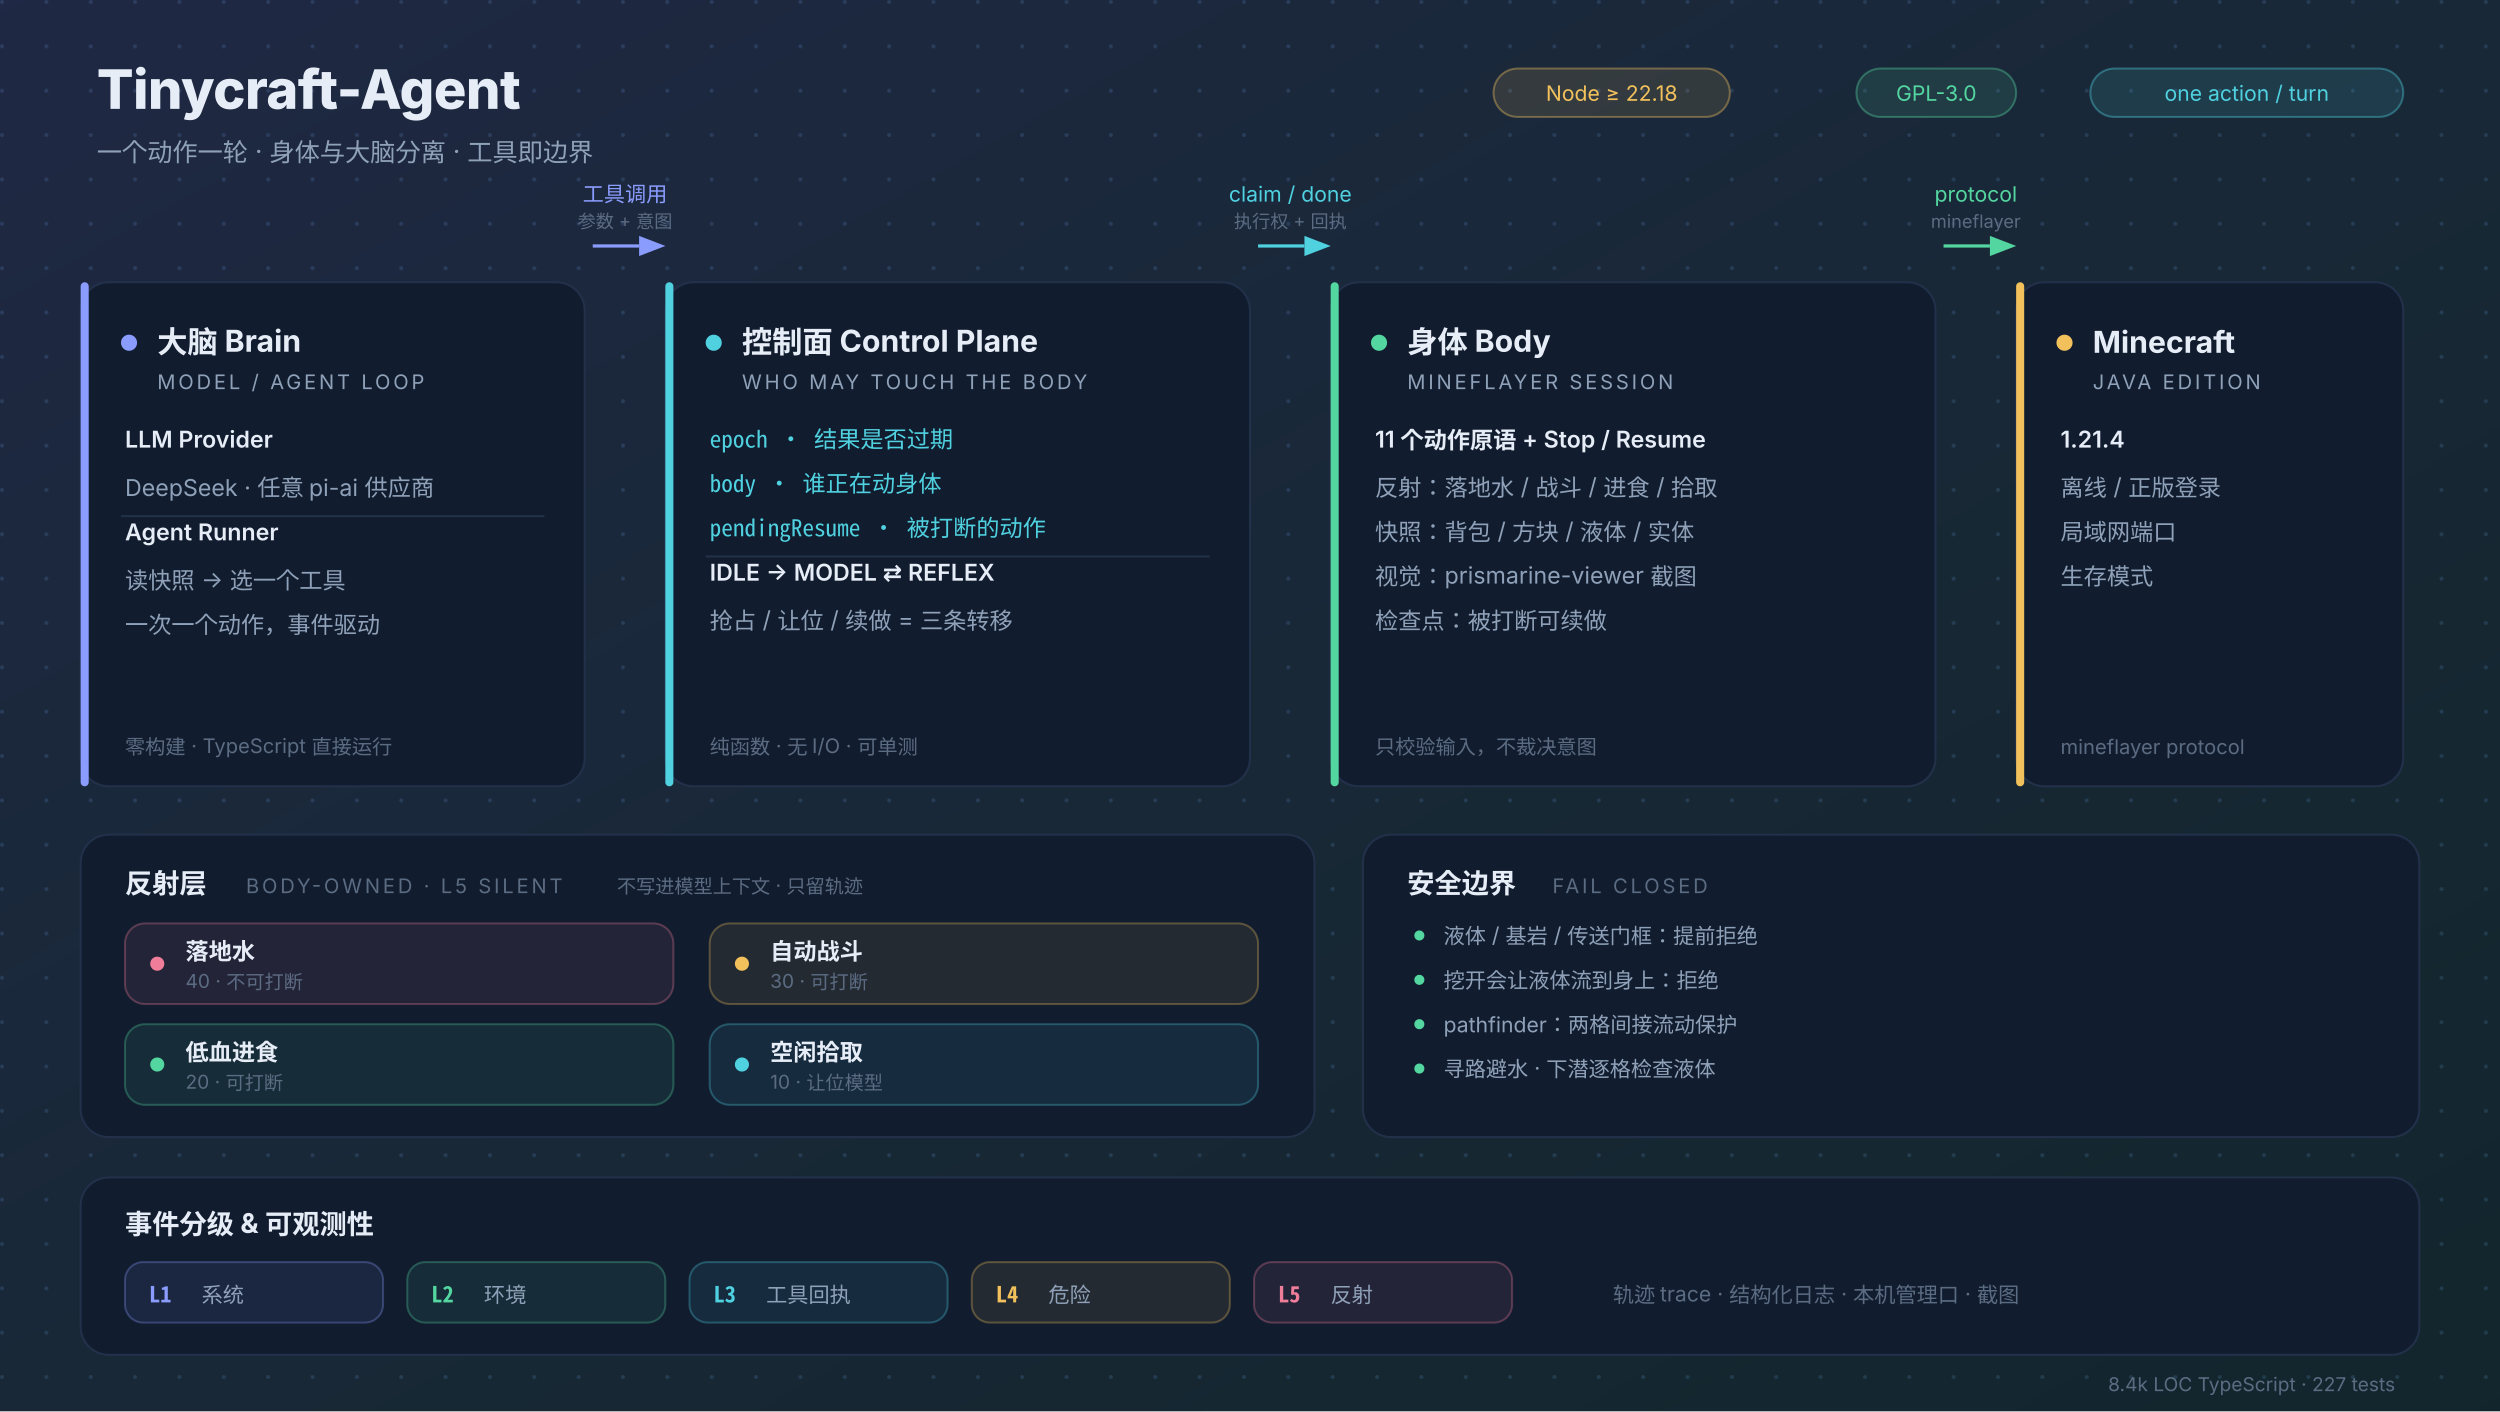
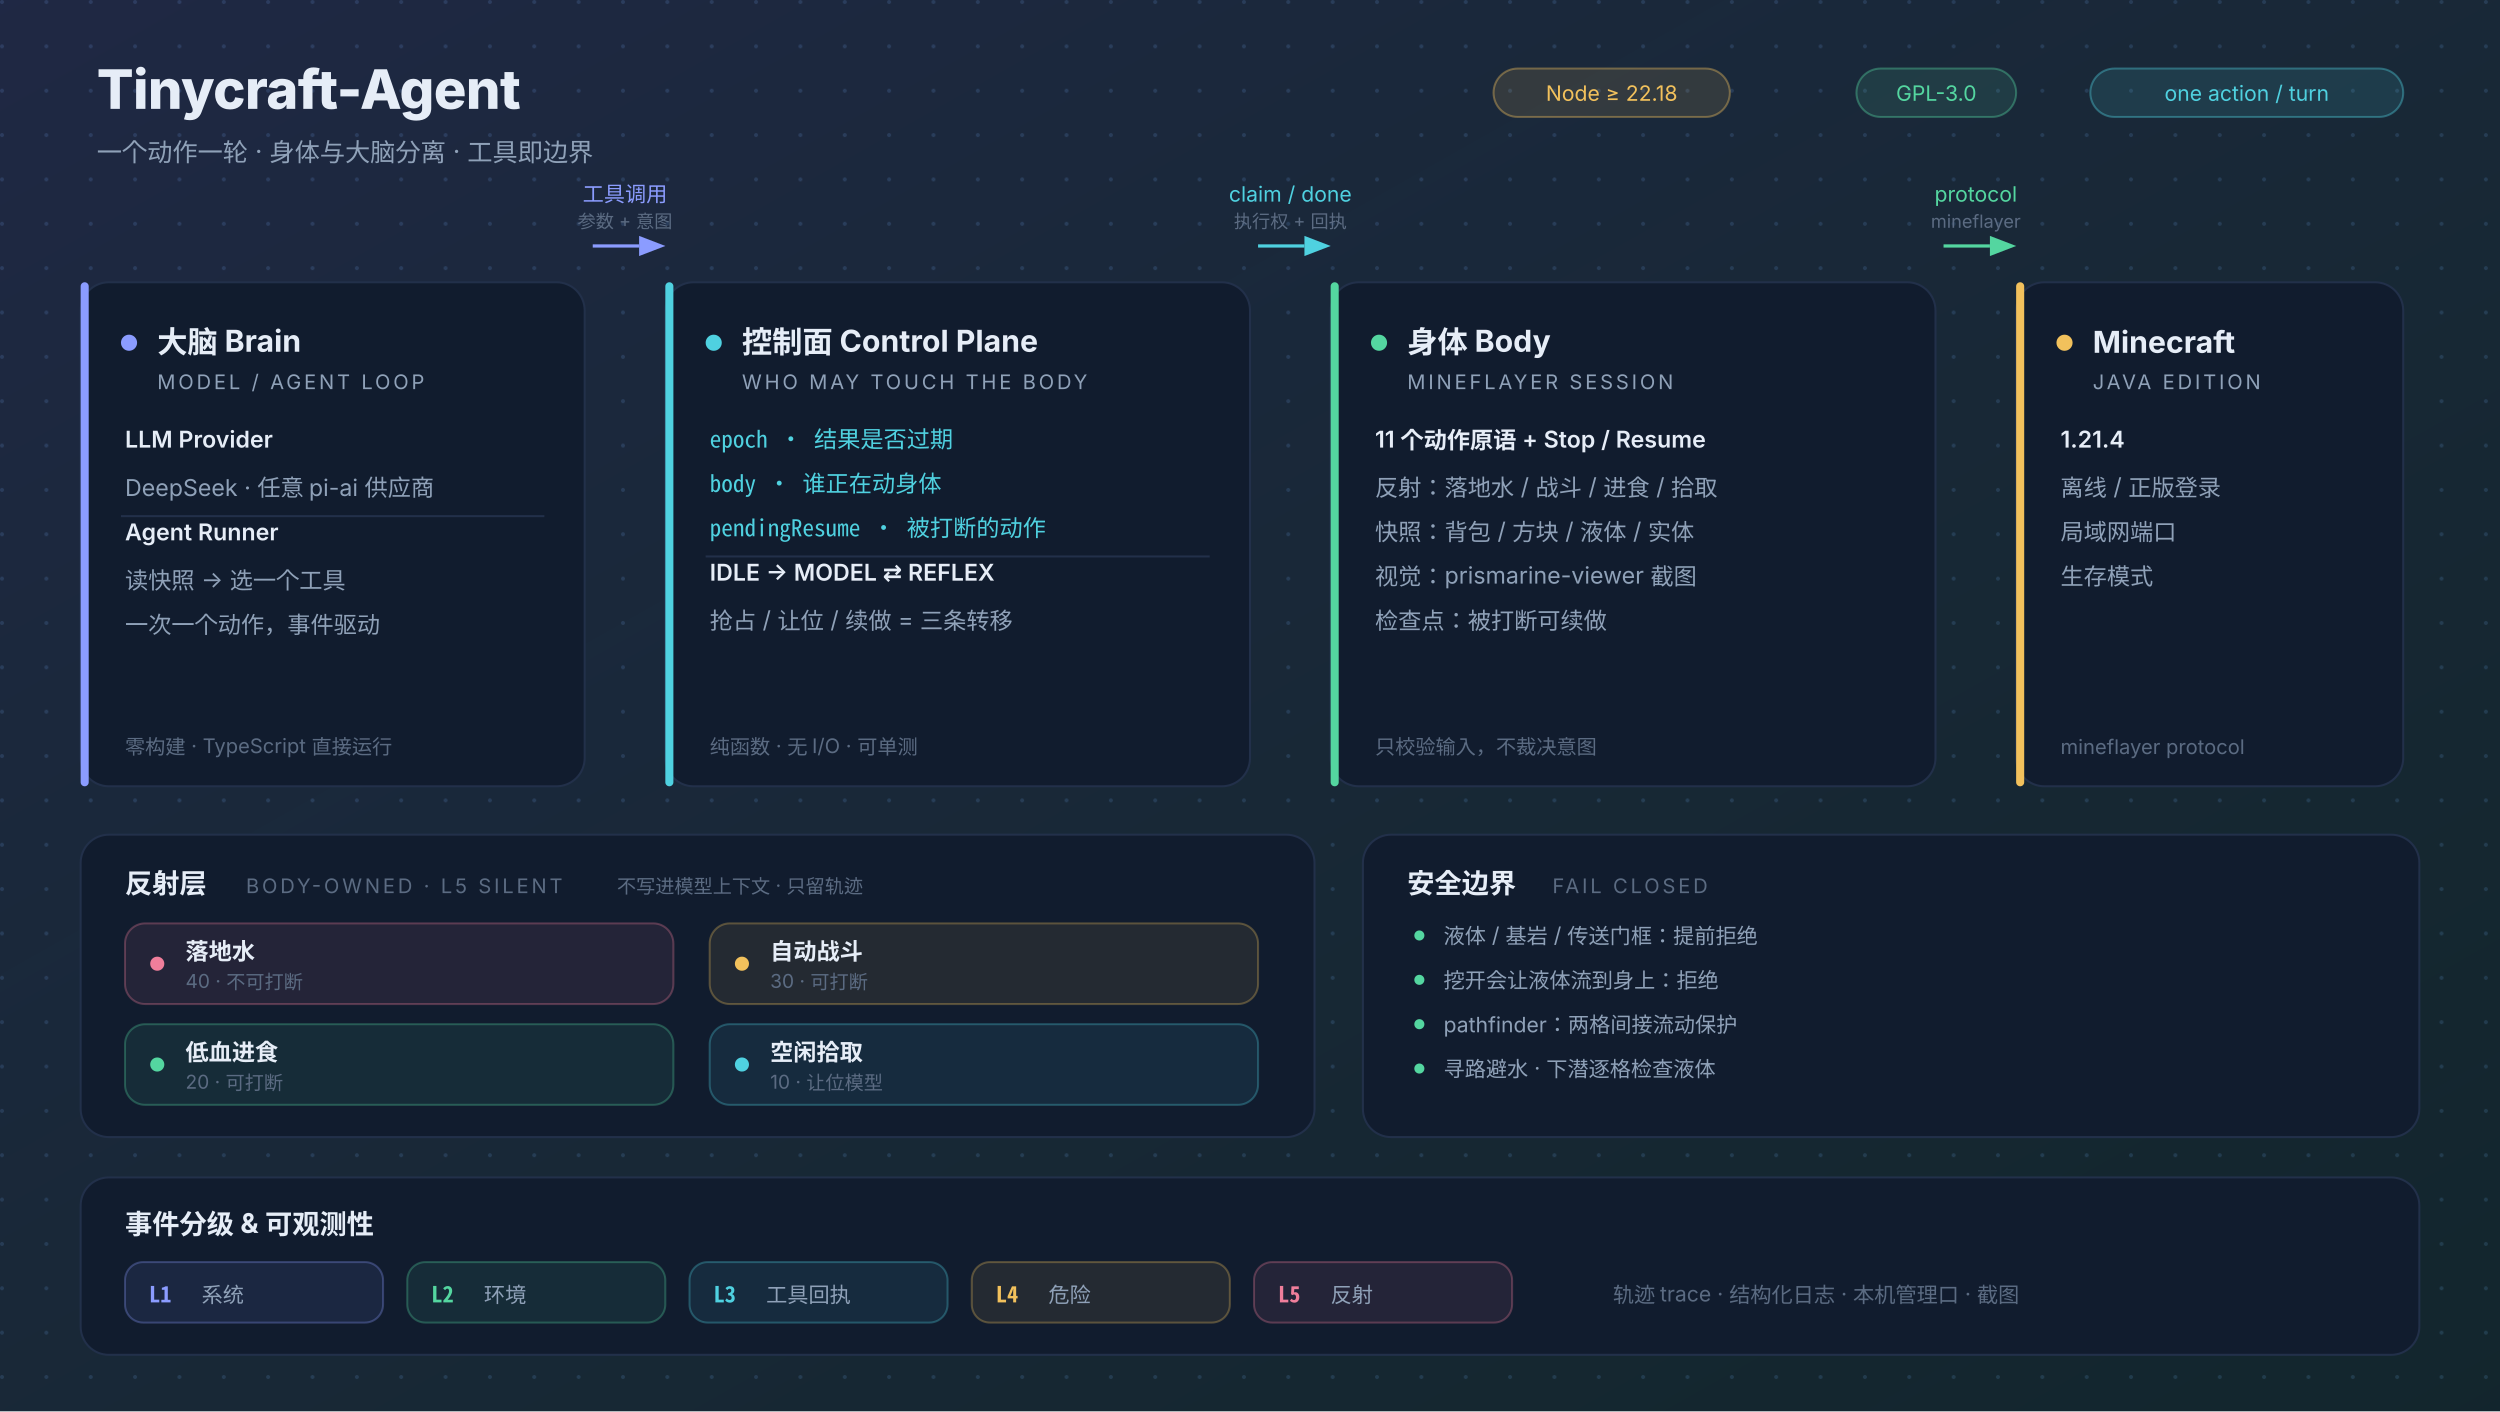
<svg xmlns="http://www.w3.org/2000/svg" viewBox="0 0 1240 700" width="1240" height="700" role="img" aria-label="Tinycraft-Agent architecture">
  <defs>
    <pattern id="dots" width="22" height="22" patternUnits="userSpaceOnUse">
      <circle cx="1" cy="1" r="1" fill="#1B2A42" />
    </pattern>
    <linearGradient id="glow" x1="0" y1="0" x2="1" y2="1">
      <stop offset="0" stop-color="#8B9CFF" stop-opacity="0.16" />
      <stop offset="1" stop-color="#54D6A0" stop-opacity="0.10" />
    </linearGradient>
  </defs>
  <rect width="1240" height="700" fill="#0B1220" />
  <rect width="1240" height="700" fill="url(#dots)" />
  <rect width="1240" height="700" fill="url(#glow)" />
  <text x="48" y="54" font-size="27" font-weight="800" fill="#E6EDF7" letter-spacing="-0.01em" font-family="Inter, 'Segoe UI', system-ui, -apple-system, 'Noto Sans SC', sans-serif">Tinycraft-Agent</text>
  <text x="48" y="80" font-size="12.5" fill="#8FA1B8" font-family="Inter, 'Segoe UI', system-ui, -apple-system, 'Noto Sans SC', sans-serif">一个动作一轮 · 身体与大脑分离 · 工具即边界</text>
  <rect x="1036.8" y="34" width="155.2" height="24" rx="12" fill="#4FD1E0" fill-opacity="0.12" stroke="#4FD1E0" stroke-opacity="0.38" />
  <text x="1114.4" y="50" font-size="10.5" fill="#4FD1E0" text-anchor="middle" font-family="Inter, 'Segoe UI', system-ui, -apple-system, 'Noto Sans SC', sans-serif">one action / turn</text>
  <rect x="920.8" y="34" width="79.2" height="24" rx="12" fill="#54D6A0" fill-opacity="0.12" stroke="#54D6A0" stroke-opacity="0.38" />
  <text x="960.4" y="50" font-size="10.5" fill="#54D6A0" text-anchor="middle" font-family="Inter, 'Segoe UI', system-ui, -apple-system, 'Noto Sans SC', sans-serif">GPL-3.0</text>
  <rect x="740.8" y="34" width="117.2" height="24" rx="12" fill="#F2C15C" fill-opacity="0.12" stroke="#F2C15C" stroke-opacity="0.38" />
  <text x="799.4" y="50" font-size="10.5" fill="#F2C15C" text-anchor="middle" font-family="Inter, 'Segoe UI', system-ui, -apple-system, 'Noto Sans SC', sans-serif">Node ≥ 22.18</text>
  <rect x="40" y="140" width="250" height="250" rx="14" fill="#111C2E" stroke="#22304A" />
  <rect x="40" y="140" width="4" height="250" rx="2" fill="#8B9CFF" />
  <circle cx="64" cy="170" r="4" fill="#8B9CFF" />
  <text x="78" y="175" font-size="15" font-weight="700" fill="#E6EDF7" font-family="Inter, 'Segoe UI', system-ui, -apple-system, 'Noto Sans SC', sans-serif">大脑 Brain</text>
  <text x="78" y="193" font-size="10" fill="#8FA1B8" letter-spacing="0.14em" font-family="Inter, 'Segoe UI', system-ui, -apple-system, 'Noto Sans SC', sans-serif">MODEL / AGENT LOOP</text>
  <text x="62" y="222" font-size="11.5" font-weight="600" fill="#E6EDF7" font-family="Inter, 'Segoe UI', system-ui, -apple-system, 'Noto Sans SC', sans-serif">LLM Provider</text>
  <text x="62" y="246" font-size="11.5" font-weight="400" fill="#8FA1B8" font-family="Inter, 'Segoe UI', system-ui, -apple-system, 'Noto Sans SC', sans-serif">DeepSeek · 任意 pi-ai 供应商</text>
  <line x1="60" y1="256" x2="270" y2="256" stroke="#22304A" />
  <text x="62" y="268" font-size="11.5" font-weight="600" fill="#E6EDF7" font-family="Inter, 'Segoe UI', system-ui, -apple-system, 'Noto Sans SC', sans-serif">Agent Runner</text>
  <text x="62" y="292" font-size="11.5" font-weight="400" fill="#8FA1B8" font-family="Inter, 'Segoe UI', system-ui, -apple-system, 'Noto Sans SC', sans-serif">读快照 → 选一个工具</text>
  <text x="62" y="314" font-size="11.5" font-weight="400" fill="#8FA1B8" font-family="Inter, 'Segoe UI', system-ui, -apple-system, 'Noto Sans SC', sans-serif">一次一个动作，事件驱动</text>
  <text x="62" y="374" font-size="10" fill="#5B6B82" font-family="Inter, 'Segoe UI', system-ui, -apple-system, 'Noto Sans SC', sans-serif">零构建 · TypeScript 直接运行</text>
  <rect x="330" y="140" width="290" height="250" rx="14" fill="#111C2E" stroke="#22304A" />
  <rect x="330" y="140" width="4" height="250" rx="2" fill="#4FD1E0" />
  <circle cx="354" cy="170" r="4" fill="#4FD1E0" />
  <text x="368" y="175" font-size="15" font-weight="700" fill="#E6EDF7" font-family="Inter, 'Segoe UI', system-ui, -apple-system, 'Noto Sans SC', sans-serif">控制面 Control Plane</text>
  <text x="368" y="193" font-size="10" fill="#8FA1B8" letter-spacing="0.14em" font-family="Inter, 'Segoe UI', system-ui, -apple-system, 'Noto Sans SC', sans-serif">WHO MAY TOUCH THE BODY</text>
  <text x="352" y="222" font-size="11.5" font-weight="400" fill="#4FD1E0" font-family="ui-monospace, SFMono-Regular, Menlo, Consolas, 'Noto Sans Mono CJK SC', monospace">epoch · 结果是否过期</text>
  <text x="352" y="244" font-size="11.5" font-weight="400" fill="#4FD1E0" font-family="ui-monospace, SFMono-Regular, Menlo, Consolas, 'Noto Sans Mono CJK SC', monospace">body · 谁正在动身体</text>
  <text x="352" y="266" font-size="11.5" font-weight="400" fill="#4FD1E0" font-family="ui-monospace, SFMono-Regular, Menlo, Consolas, 'Noto Sans Mono CJK SC', monospace">pendingResume · 被打断的动作</text>
  <line x1="350" y1="276" x2="600" y2="276" stroke="#22304A" />
  <text x="352" y="288" font-size="11.5" font-weight="600" fill="#E6EDF7" font-family="Inter, 'Segoe UI', system-ui, -apple-system, 'Noto Sans SC', sans-serif">IDLE → MODEL ⇄ REFLEX</text>
  <text x="352" y="312" font-size="11.5" font-weight="400" fill="#8FA1B8" font-family="Inter, 'Segoe UI', system-ui, -apple-system, 'Noto Sans SC', sans-serif">抢占 / 让位 / 续做 = 三条转移</text>
  <text x="352" y="374" font-size="10" fill="#5B6B82" font-family="Inter, 'Segoe UI', system-ui, -apple-system, 'Noto Sans SC', sans-serif">纯函数 · 无 I/O · 可单测</text>
  <rect x="660" y="140" width="300" height="250" rx="14" fill="#111C2E" stroke="#22304A" />
  <rect x="660" y="140" width="4" height="250" rx="2" fill="#54D6A0" />
  <circle cx="684" cy="170" r="4" fill="#54D6A0" />
  <text x="698" y="175" font-size="15" font-weight="700" fill="#E6EDF7" font-family="Inter, 'Segoe UI', system-ui, -apple-system, 'Noto Sans SC', sans-serif">身体 Body</text>
  <text x="698" y="193" font-size="10" fill="#8FA1B8" letter-spacing="0.14em" font-family="Inter, 'Segoe UI', system-ui, -apple-system, 'Noto Sans SC', sans-serif">MINEFLAYER SESSION</text>
  <text x="682" y="222" font-size="11.5" font-weight="600" fill="#E6EDF7" font-family="Inter, 'Segoe UI', system-ui, -apple-system, 'Noto Sans SC', sans-serif">11 个动作原语 + Stop / Resume</text>
  <text x="682" y="246" font-size="11.5" font-weight="400" fill="#8FA1B8" font-family="Inter, 'Segoe UI', system-ui, -apple-system, 'Noto Sans SC', sans-serif">反射：落地水 / 战斗 / 进食 / 拾取</text>
  <text x="682" y="268" font-size="11.5" font-weight="400" fill="#8FA1B8" font-family="Inter, 'Segoe UI', system-ui, -apple-system, 'Noto Sans SC', sans-serif">快照：背包 / 方块 / 液体 / 实体</text>
  <text x="682" y="290" font-size="11.5" font-weight="400" fill="#8FA1B8" font-family="Inter, 'Segoe UI', system-ui, -apple-system, 'Noto Sans SC', sans-serif">视觉：prismarine-viewer 截图</text>
  <text x="682" y="312" font-size="11.5" font-weight="400" fill="#8FA1B8" font-family="Inter, 'Segoe UI', system-ui, -apple-system, 'Noto Sans SC', sans-serif">检查点：被打断可续做</text>
  <text x="682" y="374" font-size="10" fill="#5B6B82" font-family="Inter, 'Segoe UI', system-ui, -apple-system, 'Noto Sans SC', sans-serif">只校验输入，不裁决意图</text>
  <rect x="1000" y="140" width="192" height="250" rx="14" fill="#111C2E" stroke="#22304A" />
  <rect x="1000" y="140" width="4" height="250" rx="2" fill="#F2C15C" />
  <circle cx="1024" cy="170" r="4" fill="#F2C15C" />
  <text x="1038" y="175" font-size="15" font-weight="700" fill="#E6EDF7" font-family="Inter, 'Segoe UI', system-ui, -apple-system, 'Noto Sans SC', sans-serif">Minecraft</text>
  <text x="1038" y="193" font-size="10" fill="#8FA1B8" letter-spacing="0.14em" font-family="Inter, 'Segoe UI', system-ui, -apple-system, 'Noto Sans SC', sans-serif">JAVA EDITION</text>
  <text x="1022" y="222" font-size="11.5" font-weight="600" fill="#E6EDF7" font-family="Inter, 'Segoe UI', system-ui, -apple-system, 'Noto Sans SC', sans-serif">1.21.4</text>
  <text x="1022" y="246" font-size="11.5" font-weight="400" fill="#8FA1B8" font-family="Inter, 'Segoe UI', system-ui, -apple-system, 'Noto Sans SC', sans-serif">离线 / 正版登录</text>
  <text x="1022" y="268" font-size="11.5" font-weight="400" fill="#8FA1B8" font-family="Inter, 'Segoe UI', system-ui, -apple-system, 'Noto Sans SC', sans-serif">局域网端口</text>
  <text x="1022" y="290" font-size="11.5" font-weight="400" fill="#8FA1B8" font-family="Inter, 'Segoe UI', system-ui, -apple-system, 'Noto Sans SC', sans-serif">生存模式</text>
  <text x="1022" y="374" font-size="10" fill="#5B6B82" font-family="Inter, 'Segoe UI', system-ui, -apple-system, 'Noto Sans SC', sans-serif">mineflayer protocol</text>
  <line x1="294" y1="122" x2="317" y2="122" stroke="#8B9CFF" stroke-width="1.6" />
  <path d="M 317 117 L 330 122 L 317 127 Z" fill="#8B9CFF" />
  <text x="310" y="100" font-size="10.5" fill="#8B9CFF" text-anchor="middle" font-family="Inter, 'Segoe UI', system-ui, -apple-system, 'Noto Sans SC', sans-serif">工具调用</text>
  <text x="310" y="113" font-size="9" fill="#5B6B82" text-anchor="middle" font-family="Inter, 'Segoe UI', system-ui, -apple-system, 'Noto Sans SC', sans-serif">参数 + 意图</text>
  <line x1="624" y1="122" x2="647" y2="122" stroke="#4FD1E0" stroke-width="1.6" />
  <path d="M 647 117 L 660 122 L 647 127 Z" fill="#4FD1E0" />
  <text x="640" y="100" font-size="10.5" fill="#4FD1E0" text-anchor="middle" font-family="Inter, 'Segoe UI', system-ui, -apple-system, 'Noto Sans SC', sans-serif">claim / done</text>
  <text x="640" y="113" font-size="9" fill="#5B6B82" text-anchor="middle" font-family="Inter, 'Segoe UI', system-ui, -apple-system, 'Noto Sans SC', sans-serif">执行权 + 回执</text>
  <line x1="964" y1="122" x2="987" y2="122" stroke="#54D6A0" stroke-width="1.6" />
  <path d="M 987 117 L 1000 122 L 987 127 Z" fill="#54D6A0" />
  <text x="980" y="100" font-size="10.5" fill="#54D6A0" text-anchor="middle" font-family="Inter, 'Segoe UI', system-ui, -apple-system, 'Noto Sans SC', sans-serif">protocol</text>
  <text x="980" y="113" font-size="9" fill="#5B6B82" text-anchor="middle" font-family="Inter, 'Segoe UI', system-ui, -apple-system, 'Noto Sans SC', sans-serif">mineflayer</text>
  <rect x="40" y="414" width="612" height="150" rx="14" fill="#111C2E" stroke="#22304A" />
  <text x="62" y="443" font-size="13.5" font-weight="700" fill="#E6EDF7" font-family="Inter, 'Segoe UI', system-ui, -apple-system, 'Noto Sans SC', sans-serif">反射层</text>
  <text x="122" y="443" font-size="10" fill="#5B6B82" letter-spacing="0.14em" font-family="Inter, 'Segoe UI', system-ui, -apple-system, 'Noto Sans SC', sans-serif">BODY-OWNED · L5 SILENT</text>
  <rect x="62" y="458" width="272" height="40" rx="10" fill="#F07E9B" fill-opacity="0.09" stroke="#F07E9B" stroke-opacity="0.30" />
  <circle cx="78" cy="478" r="3.5" fill="#F07E9B" />
  <text x="92" y="476" font-size="11.5" font-weight="600" fill="#E6EDF7" font-family="Inter, 'Segoe UI', system-ui, -apple-system, 'Noto Sans SC', sans-serif">落地水</text>
  <text x="92" y="490" font-size="9.5" fill="#5B6B82" font-family="Inter, 'Segoe UI', system-ui, -apple-system, 'Noto Sans SC', sans-serif">40 · 不可打断</text>
  <rect x="352" y="458" width="272" height="40" rx="10" fill="#F2C15C" fill-opacity="0.09" stroke="#F2C15C" stroke-opacity="0.30" />
  <circle cx="368" cy="478" r="3.5" fill="#F2C15C" />
  <text x="382" y="476" font-size="11.5" font-weight="600" fill="#E6EDF7" font-family="Inter, 'Segoe UI', system-ui, -apple-system, 'Noto Sans SC', sans-serif">自动战斗</text>
  <text x="382" y="490" font-size="9.5" fill="#5B6B82" font-family="Inter, 'Segoe UI', system-ui, -apple-system, 'Noto Sans SC', sans-serif">30 · 可打断</text>
  <rect x="62" y="508" width="272" height="40" rx="10" fill="#54D6A0" fill-opacity="0.09" stroke="#54D6A0" stroke-opacity="0.30" />
  <circle cx="78" cy="528" r="3.5" fill="#54D6A0" />
  <text x="92" y="526" font-size="11.5" font-weight="600" fill="#E6EDF7" font-family="Inter, 'Segoe UI', system-ui, -apple-system, 'Noto Sans SC', sans-serif">低血进食</text>
  <text x="92" y="540" font-size="9.5" fill="#5B6B82" font-family="Inter, 'Segoe UI', system-ui, -apple-system, 'Noto Sans SC', sans-serif">20 · 可打断</text>
  <rect x="352" y="508" width="272" height="40" rx="10" fill="#4FD1E0" fill-opacity="0.09" stroke="#4FD1E0" stroke-opacity="0.30" />
  <circle cx="368" cy="528" r="3.5" fill="#4FD1E0" />
  <text x="382" y="526" font-size="11.5" font-weight="600" fill="#E6EDF7" font-family="Inter, 'Segoe UI', system-ui, -apple-system, 'Noto Sans SC', sans-serif">空闲拾取</text>
  <text x="382" y="540" font-size="9.5" fill="#5B6B82" font-family="Inter, 'Segoe UI', system-ui, -apple-system, 'Noto Sans SC', sans-serif">10 · 让位模型</text>
  <text x="306" y="443" font-size="9.5" fill="#5B6B82" font-family="Inter, 'Segoe UI', system-ui, -apple-system, 'Noto Sans SC', sans-serif">不写进模型上下文 · 只留轨迹</text>
  <rect x="676" y="414" width="524" height="150" rx="14" fill="#111C2E" stroke="#22304A" />
  <text x="698" y="443" font-size="13.5" font-weight="700" fill="#E6EDF7" font-family="Inter, 'Segoe UI', system-ui, -apple-system, 'Noto Sans SC', sans-serif">安全边界</text>
  <text x="770" y="443" font-size="10" fill="#5B6B82" letter-spacing="0.14em" font-family="Inter, 'Segoe UI', system-ui, -apple-system, 'Noto Sans SC', sans-serif">FAIL CLOSED</text>
  <circle cx="704" cy="464" r="2.5" fill="#54D6A0" />
  <text x="716" y="468" font-size="10.5" fill="#8FA1B8" font-family="Inter, 'Segoe UI', system-ui, -apple-system, 'Noto Sans SC', sans-serif">液体 / 基岩 / 传送门框：提前拒绝</text>
  <circle cx="704" cy="486" r="2.5" fill="#54D6A0" />
  <text x="716" y="490" font-size="10.5" fill="#8FA1B8" font-family="Inter, 'Segoe UI', system-ui, -apple-system, 'Noto Sans SC', sans-serif">挖开会让液体流到身上：拒绝</text>
  <circle cx="704" cy="508" r="2.5" fill="#54D6A0" />
  <text x="716" y="512" font-size="10.5" fill="#8FA1B8" font-family="Inter, 'Segoe UI', system-ui, -apple-system, 'Noto Sans SC', sans-serif">pathfinder：两格间接流动保护</text>
  <circle cx="704" cy="530" r="2.5" fill="#54D6A0" />
  <text x="716" y="534" font-size="10.5" fill="#8FA1B8" font-family="Inter, 'Segoe UI', system-ui, -apple-system, 'Noto Sans SC', sans-serif">寻路避水 · 下潜逐格检查液体</text>
  <rect x="40" y="584" width="1160" height="88" rx="14" fill="#111C2E" stroke="#22304A" />
  <text x="62" y="612" font-size="13.5" font-weight="700" fill="#E6EDF7" font-family="Inter, 'Segoe UI', system-ui, -apple-system, 'Noto Sans SC', sans-serif">事件分级 &amp; 可观测性</text>
  <rect x="62" y="626" width="128" height="30" rx="9" fill="#8B9CFF" fill-opacity="0.09" stroke="#8B9CFF" stroke-opacity="0.30" />
  <text x="74" y="646" font-size="11" font-weight="700" fill="#8B9CFF" font-family="ui-monospace, SFMono-Regular, Menlo, Consolas, 'Noto Sans Mono CJK SC', monospace">L1</text>
  <text x="100" y="646" font-size="10.5" fill="#8FA1B8" font-family="Inter, 'Segoe UI', system-ui, -apple-system, 'Noto Sans SC', sans-serif">系统</text>
  <rect x="202" y="626" width="128" height="30" rx="9" fill="#54D6A0" fill-opacity="0.09" stroke="#54D6A0" stroke-opacity="0.30" />
  <text x="214" y="646" font-size="11" font-weight="700" fill="#54D6A0" font-family="ui-monospace, SFMono-Regular, Menlo, Consolas, 'Noto Sans Mono CJK SC', monospace">L2</text>
  <text x="240" y="646" font-size="10.5" fill="#8FA1B8" font-family="Inter, 'Segoe UI', system-ui, -apple-system, 'Noto Sans SC', sans-serif">环境</text>
  <rect x="342" y="626" width="128" height="30" rx="9" fill="#4FD1E0" fill-opacity="0.09" stroke="#4FD1E0" stroke-opacity="0.30" />
  <text x="354" y="646" font-size="11" font-weight="700" fill="#4FD1E0" font-family="ui-monospace, SFMono-Regular, Menlo, Consolas, 'Noto Sans Mono CJK SC', monospace">L3</text>
  <text x="380" y="646" font-size="10.5" fill="#8FA1B8" font-family="Inter, 'Segoe UI', system-ui, -apple-system, 'Noto Sans SC', sans-serif">工具回执</text>
  <rect x="482" y="626" width="128" height="30" rx="9" fill="#F2C15C" fill-opacity="0.09" stroke="#F2C15C" stroke-opacity="0.30" />
  <text x="494" y="646" font-size="11" font-weight="700" fill="#F2C15C" font-family="ui-monospace, SFMono-Regular, Menlo, Consolas, 'Noto Sans Mono CJK SC', monospace">L4</text>
  <text x="520" y="646" font-size="10.5" fill="#8FA1B8" font-family="Inter, 'Segoe UI', system-ui, -apple-system, 'Noto Sans SC', sans-serif">危险</text>
  <rect x="622" y="626" width="128" height="30" rx="9" fill="#F07E9B" fill-opacity="0.09" stroke="#F07E9B" stroke-opacity="0.30" />
  <text x="634" y="646" font-size="11" font-weight="700" fill="#F07E9B" font-family="ui-monospace, SFMono-Regular, Menlo, Consolas, 'Noto Sans Mono CJK SC', monospace">L5</text>
  <text x="660" y="646" font-size="10.5" fill="#8FA1B8" font-family="Inter, 'Segoe UI', system-ui, -apple-system, 'Noto Sans SC', sans-serif">反射</text>
  <text x="800" y="646" font-size="10.5" fill="#5B6B82" font-family="Inter, 'Segoe UI', system-ui, -apple-system, 'Noto Sans SC', sans-serif">轨迹 trace · 结构化日志 · 本机管理口 · 截图</text>
-   <text x="1188" y="690" font-size="9.5" fill="#5B6B82" text-anchor="end" font-family="Inter, 'Segoe UI', system-ui, -apple-system, 'Noto Sans SC', sans-serif">8.4k LOC TypeScript · 227 tests</text>
</svg>
